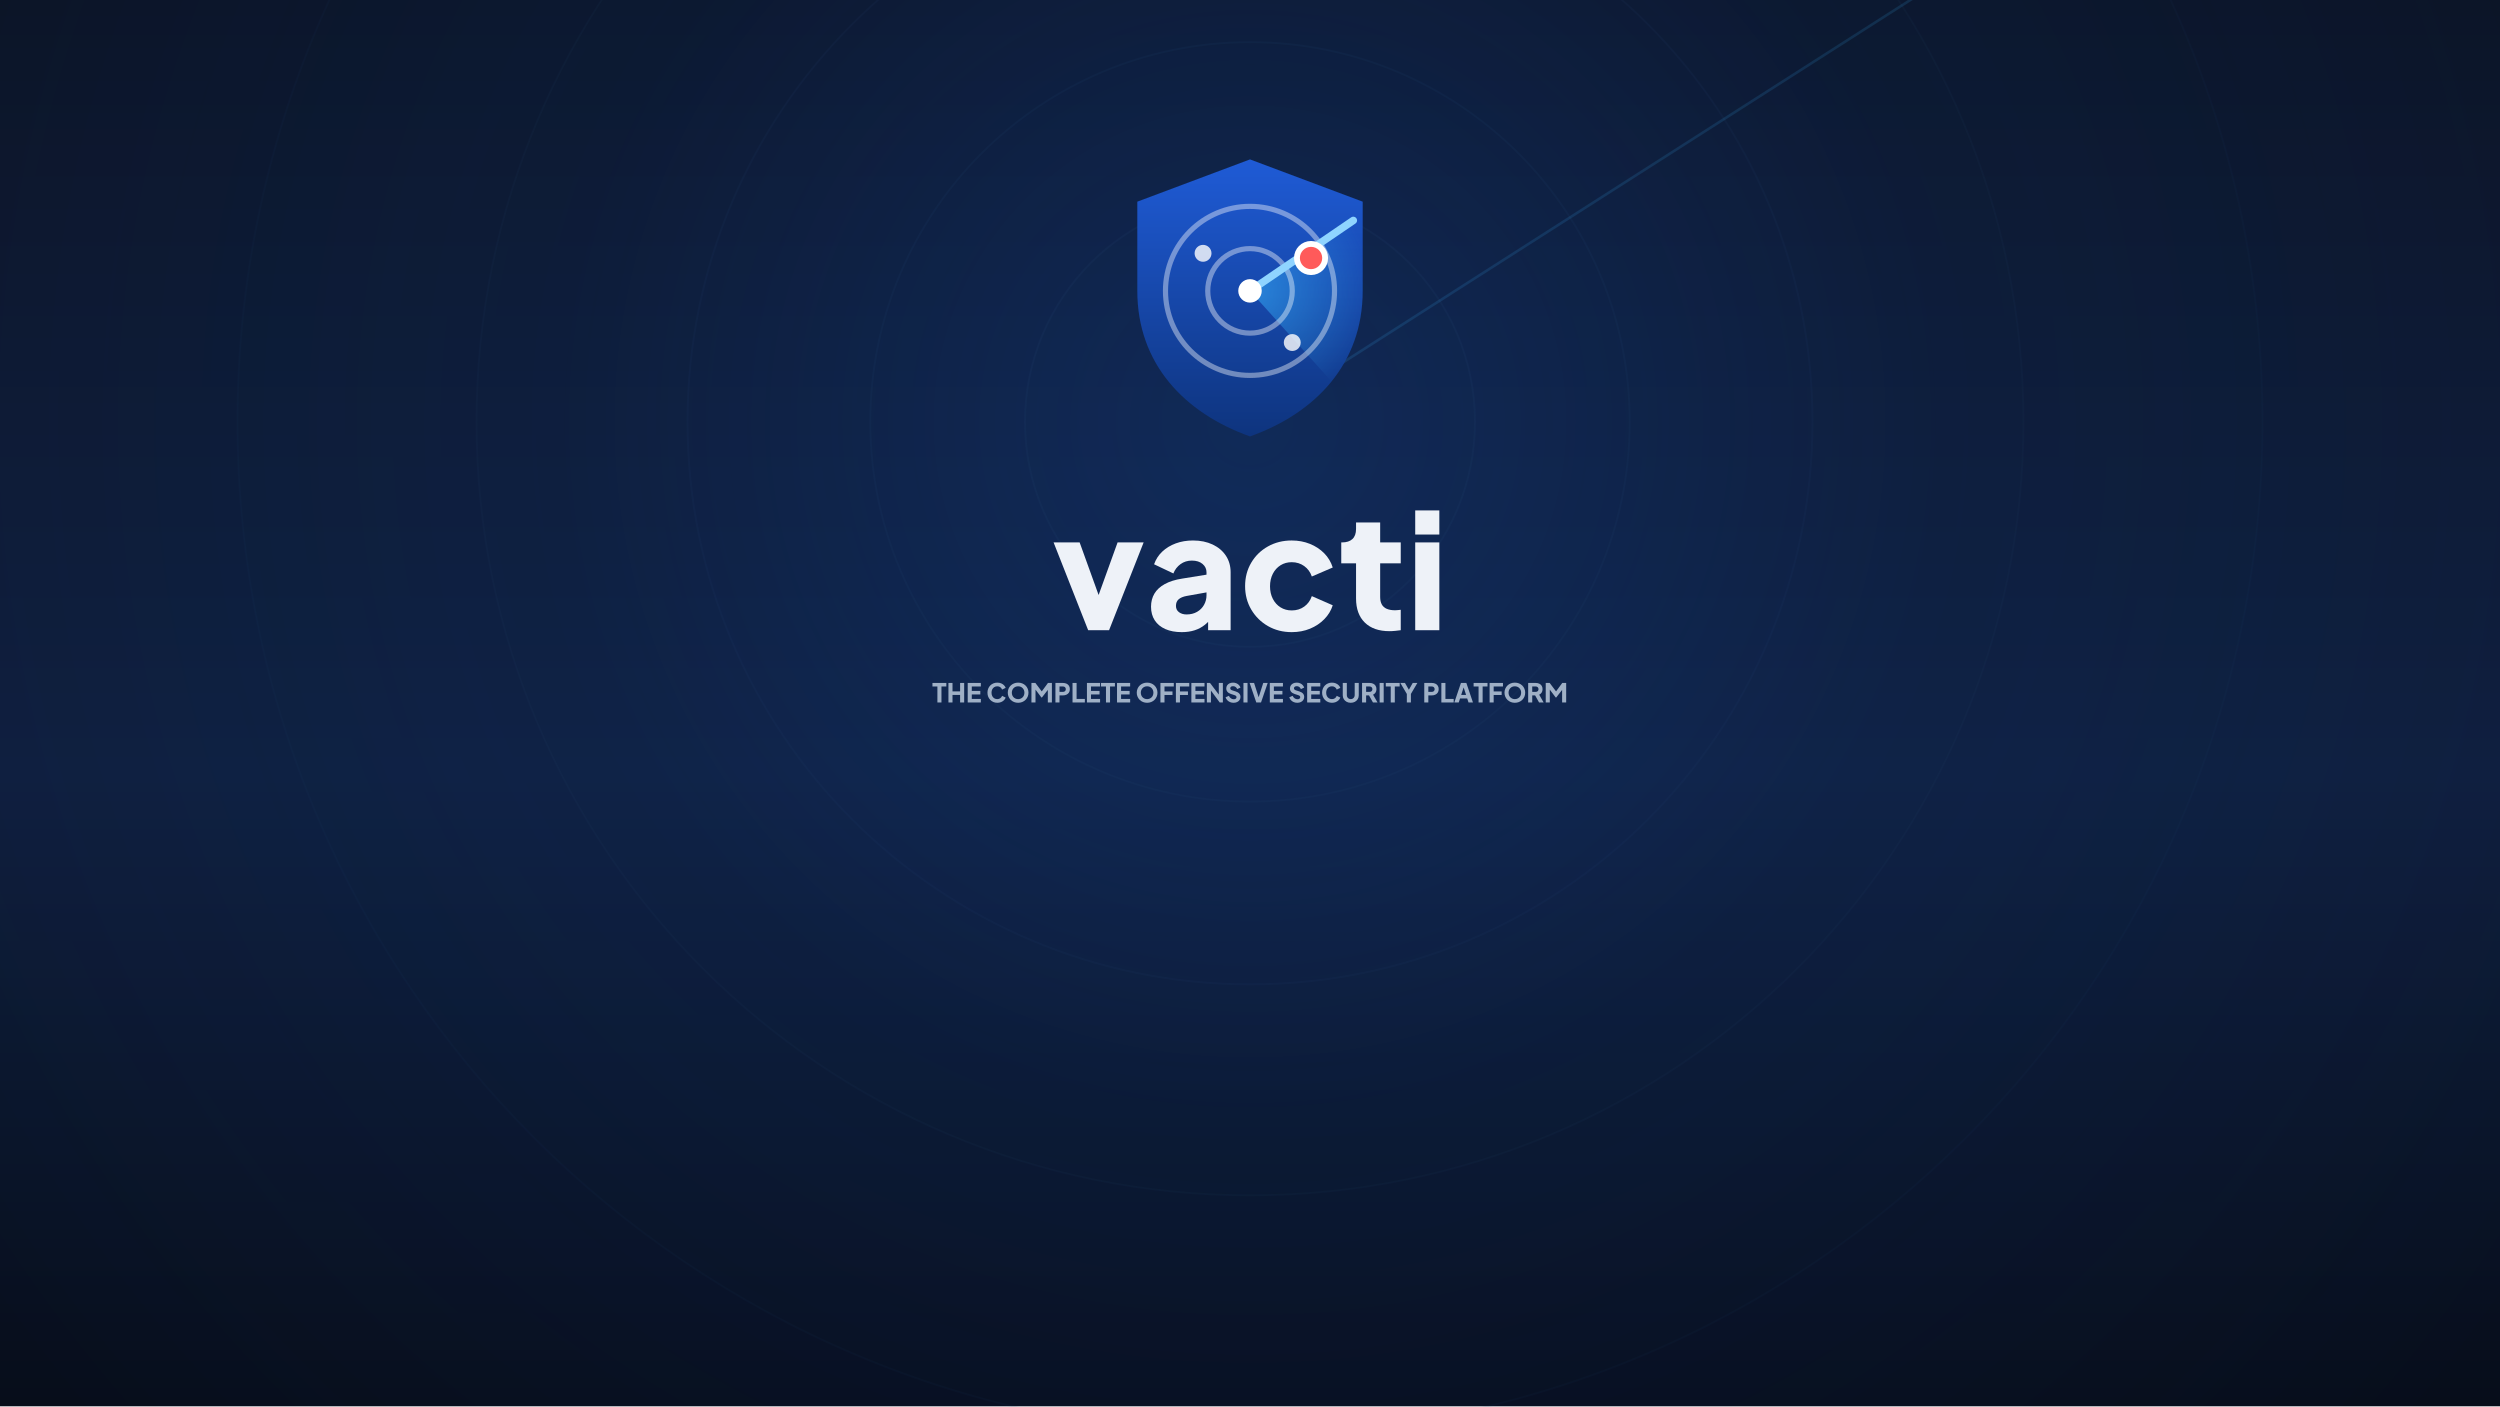
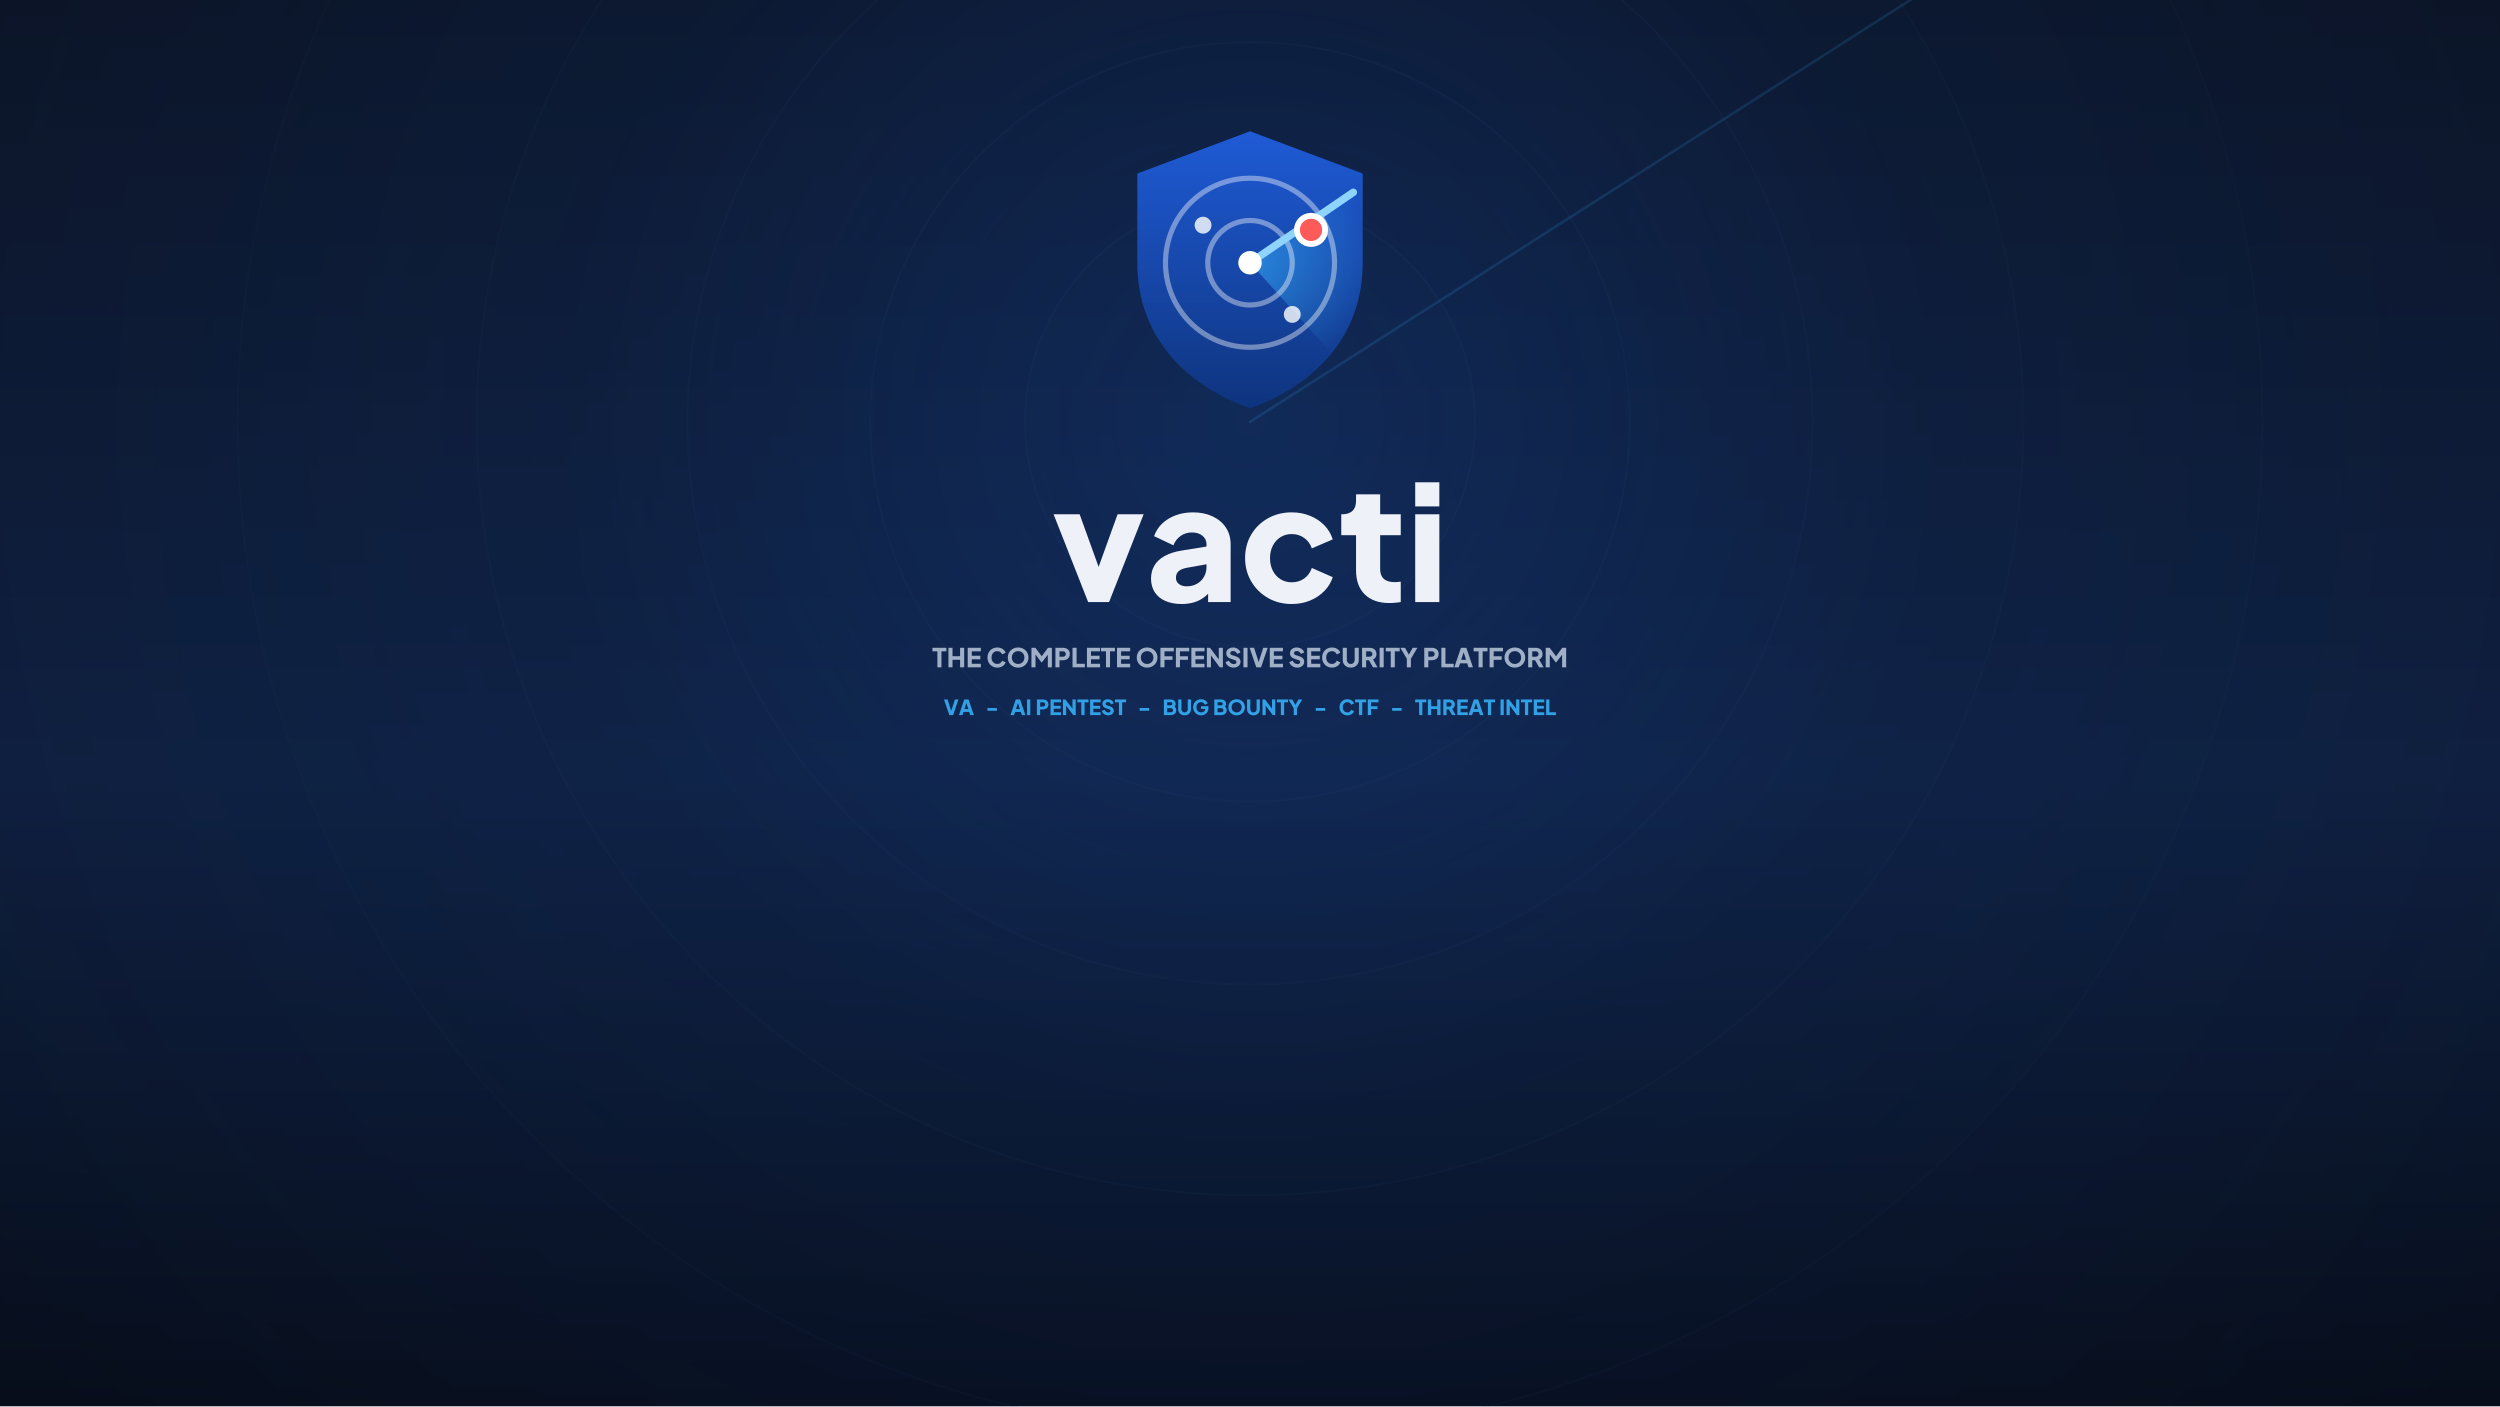
<svg xmlns="http://www.w3.org/2000/svg" width="1920" height="1080" viewBox="0 0 1920 1080" fill="none">
  <defs>
    <linearGradient id="bg-gr" x1="0" y1="0" x2="0" y2="1080" gradientUnits="userSpaceOnUse">
      <stop stop-color="#0B1324" />
      <stop offset="0.55" stop-color="#0E1E3C" />
      <stop offset="1" stop-color="#070D1A" />
    </linearGradient>
    <radialGradient id="glow-gr" cx="960.0" cy="324.0" r="1190.4" gradientUnits="userSpaceOnUse">
      <stop stop-color="#1E66E3" stop-opacity="0.22" />
      <stop offset="0.45" stop-color="#1E66E3" stop-opacity="0.07" />
      <stop offset="1" stop-color="#1E66E3" stop-opacity="0" />
    </radialGradient>
  </defs>
  <rect width="1920" height="1080" fill="url(#bg-gr)" />
  <rect width="1920" height="1080" fill="url(#glow-gr)" />
  <circle cx="960.0" cy="324.0" r="172.8" fill="none" stroke="#20406E" stroke-width="1.4" opacity="0.160" />
  <circle cx="960.0" cy="324.0" r="291.6" fill="none" stroke="#20406E" stroke-width="1.4" opacity="0.138" />
  <circle cx="960.0" cy="324.0" r="432.0" fill="none" stroke="#20406E" stroke-width="1.4" opacity="0.116" />
  <circle cx="960.0" cy="324.0" r="594.0" fill="none" stroke="#20406E" stroke-width="1.4" opacity="0.094" />
  <circle cx="960.0" cy="324.0" r="777.6" fill="none" stroke="#20406E" stroke-width="1.4" opacity="0.072" />
  <path d="M960.0 324.0 L1737.6 -172.8" stroke="#37B6FF" stroke-width="2" opacity="0.14" stroke-linecap="round" />
-   <g transform="translate(807.8,108.0)">
+   <g transform="translate(807.8,86.4)">
    <g transform="translate(44.020,0.000) scale(1.80303)">
      <defs>
        <linearGradient id="shield-s" x1="60" y1="8" x2="60" y2="126" gradientUnits="userSpaceOnUse">
          <stop stop-color="#1F5BD6" />
          <stop offset="1" stop-color="#0E347E" />
        </linearGradient>
        <radialGradient id="sweep-s" cx="60" cy="64" r="52" gradientUnits="userSpaceOnUse">
          <stop stop-color="#37B6FF" stop-opacity="0.55" />
          <stop offset="1" stop-color="#37B6FF" stop-opacity="0" />
        </radialGradient>
        <clipPath id="clip-s">
          <path d="M60 8 L108 26 V64 C108 95 88 116 60 126 C32 116 12 95 12 64 V26 Z" />
        </clipPath>
      </defs>
      <path d="M60 8 L108 26 V64 C108 95 88 116 60 126 C32 116 12 95 12 64 V26 Z" fill="url(#shield-s)" />
      <g clip-path="url(#clip-s)">
        <path d="M60 64 L112 30 L120 70 L96 104 Z" fill="url(#sweep-s)" />
        <g stroke="#FFFFFF" stroke-width="2.2" fill="none" opacity="0.4">
          <circle cx="60" cy="64" r="18" />
          <circle cx="60" cy="64" r="36" />
        </g>
        <path d="M60 64 L104 34" stroke="#8FD4FF" stroke-width="3.2" stroke-linecap="round" />
      </g>
      <circle cx="60" cy="64" r="5" fill="#FFFFFF" />
      <circle cx="40" cy="48" r="3.6" fill="#FFFFFF" opacity="0.8" />
      <circle cx="78" cy="86" r="3.6" fill="#FFFFFF" opacity="0.8" />
      <circle cx="86" cy="50" r="6" fill="#FF5A5A" stroke="#FFFFFF" stroke-width="2.5" />
    </g>
    <g transform="translate(0.00,376.00)">
      <g transform="translate(0.000,0.000)" fill="#EEF2F8">
        <path transform="translate(0.000,0) scale(0.12349,-0.12349)" d="M226 0 11 546H173L322 133H260L409 546H571L356 0Z" />
        <path transform="translate(72.118,0) scale(0.12349,-0.12349)" d="M224 -12Q165 -12 122.0 7.0Q79 26 56.0 61.5Q33 97 33 146Q33 192 54.0 227.5Q75 263 118.5 287.0Q162 311 227 321L394 348V238L254 213Q222 207 205.0 192.5Q188 178 188 151Q188 126 207.0 112.0Q226 98 254 98Q291 98 319.0 114.0Q347 130 362.5 157.5Q378 185 378 218V360Q378 391 353.5 412.0Q329 433 287 433Q247 433 216.5 411.0Q186 389 172 353L52 410Q68 456 103.0 489.0Q138 522 187.0 540.0Q236 558 294 558Q363 558 416.0 533.0Q469 508 498.5 463.5Q528 419 528 360V0H388V88L422 94Q398 58 369.0 34.5Q340 11 304.0 -0.5Q268 -12 224 -12Z" />
        <path transform="translate(144.360,0) scale(0.12349,-0.12349)" d="M323 -12Q241 -12 175.5 25.5Q110 63 71.5 128.0Q33 193 33 274Q33 355 71.0 419.5Q109 484 175.0 521.0Q241 558 323 558Q384 558 436.0 537.0Q488 516 525.0 478.5Q562 441 578 390L448 334Q434 375 400.5 399.0Q367 423 323 423Q284 423 253.5 404.0Q223 385 205.5 351.0Q188 317 188 273Q188 229 205.5 195.0Q223 161 253.5 142.0Q284 123 323 123Q368 123 401.0 147.0Q434 171 448 212L578 155Q563 107 526.0 69.0Q489 31 437.0 9.5Q385 -12 323 -12Z" />
        <path transform="translate(220.059,0) scale(0.12349,-0.12349)" d="M318 -6Q219 -6 164.5 47.5Q110 101 110 197V416H18V546H23Q65 546 87.5 567.0Q110 588 110 630V670H260V546H388V416H260V207Q260 179 270.0 160.5Q280 142 301.0 133.0Q322 124 353 124Q360 124 369.0 125.0Q378 126 388 127V0Q373 -2 354.0 -4.0Q335 -6 318 -6Z" />
        <path transform="translate(272.295,0) scale(0.12349,-0.12349)" d="M55 0V546H205V0ZM55 595V745H205V595Z" />
      </g>
    </g>
  </g>
-   <g transform="translate(715.9,539.5)">
+   <g transform="translate(715.9,512.5)">
    <g transform="translate(0.000,0.000)" fill="#9FB0C6">
      <path transform="translate(0.000,0) scale(0.02013,-0.02013)" d="M200 0V610H11V745H541V610H355V0Z" />
      <path transform="translate(11.174,0) scale(0.02013,-0.02013)" d="M66 0V745H221V423H511V745H666V0H511V288H221V0Z" />
      <path transform="translate(25.973,0) scale(0.02013,-0.02013)" d="M66 0V745H567V610H221V441H547V306H221V135H567V0Z" />
      <path transform="translate(41.577,0) scale(0.02013,-0.02013)" d="M420 -12Q340 -12 271.5 17.0Q203 46 152.0 98.0Q101 150 72.5 220.0Q44 290 44 373Q44 456 72.0 526.5Q100 597 151.0 648.5Q202 700 270.5 728.5Q339 757 420 757Q501 757 565.5 730.0Q630 703 675.0 658.0Q720 613 739 558L602 492Q583 546 535.5 581.5Q488 617 420 617Q354 617 304.0 586.0Q254 555 226.5 500.5Q199 446 199 373Q199 300 226.5 245.0Q254 190 304.0 159.0Q354 128 420 128Q488 128 535.5 163.5Q583 199 602 253L739 187Q720 132 675.0 87.0Q630 42 565.5 15.0Q501 -12 420 -12Z" />
      <path transform="translate(57.181,0) scale(0.02013,-0.02013)" d="M439 -12Q355 -12 283.0 17.0Q211 46 157.5 98.5Q104 151 74.0 221.0Q44 291 44 373Q44 455 73.5 525.0Q103 595 156.5 647.0Q210 699 282.0 728.0Q354 757 439 757Q524 757 596.0 728.0Q668 699 721.5 647.0Q775 595 804.5 525.0Q834 455 834 373Q834 291 804.0 221.0Q774 151 720.5 98.5Q667 46 595.0 17.0Q523 -12 439 -12ZM439 128Q490 128 533.5 146.0Q577 164 610.0 196.5Q643 229 661.0 274.0Q679 319 679 373Q679 427 661.0 471.5Q643 516 610.0 549.0Q577 582 533.5 599.5Q490 617 439 617Q388 617 344.5 599.5Q301 582 268.0 549.0Q235 516 217.0 471.5Q199 427 199 373Q199 319 217.0 274.0Q235 229 268.0 196.5Q301 164 344.5 146.0Q388 128 439 128Z" />
      <path transform="translate(74.919,0) scale(0.02013,-0.02013)" d="M66 0V745H216L495 375H425L696 745H846V0H691V574L753 560L466 190H446L169 560L221 574V0Z" />
      <path transform="translate(93.342,0) scale(0.02013,-0.02013)" d="M66 0V745H352Q429 745 488.5 718.0Q548 691 582.0 638.0Q616 585 616 507Q616 431 581.5 378.0Q547 325 487.5 297.5Q428 270 352 270H221V0ZM221 405H353Q386 405 410.0 418.0Q434 431 447.5 454.0Q461 477 461 507Q461 538 447.5 561.0Q434 584 410.0 597.0Q386 610 353 610H221Z" />
      <path transform="translate(106.470,0) scale(0.02013,-0.02013)" d="M66 0V745H221V135H536V0Z" />
      <path transform="translate(117.544,0) scale(0.02013,-0.02013)" d="M66 0V745H567V610H221V441H547V306H221V135H567V0Z" />
      <path transform="translate(129.463,0) scale(0.02013,-0.02013)" d="M200 0V610H11V745H541V610H355V0Z" />
      <path transform="translate(140.638,0) scale(0.02013,-0.02013)" d="M66 0V745H567V610H221V441H547V306H221V135H567V0Z" />
      <path transform="translate(156.242,0) scale(0.02013,-0.02013)" d="M439 -12Q355 -12 283.0 17.0Q211 46 157.5 98.5Q104 151 74.0 221.0Q44 291 44 373Q44 455 73.5 525.0Q103 595 156.5 647.0Q210 699 282.0 728.0Q354 757 439 757Q524 757 596.0 728.0Q668 699 721.5 647.0Q775 595 804.5 525.0Q834 455 834 373Q834 291 804.0 221.0Q774 151 720.5 98.5Q667 46 595.0 17.0Q523 -12 439 -12ZM439 128Q490 128 533.5 146.0Q577 164 610.0 196.5Q643 229 661.0 274.0Q679 319 679 373Q679 427 661.0 471.5Q643 516 610.0 549.0Q577 582 533.5 599.5Q490 617 439 617Q388 617 344.5 599.5Q301 582 268.0 549.0Q235 516 217.0 471.5Q199 427 199 373Q199 319 217.0 274.0Q235 229 268.0 196.5Q301 164 344.5 146.0Q388 128 439 128Z" />
      <path transform="translate(173.980,0) scale(0.02013,-0.02013)" d="M66 0V745H576V610H221V421H526V286H221V0Z" />
      <path transform="translate(185.859,0) scale(0.02013,-0.02013)" d="M66 0V745H576V610H221V421H526V286H221V0Z" />
      <path transform="translate(197.738,0) scale(0.02013,-0.02013)" d="M66 0V745H567V610H221V441H547V306H221V135H567V0Z" />
      <path transform="translate(209.658,0) scale(0.02013,-0.02013)" d="M66 0V745H185L585 218L521 203V745H676V0H556L163 531L221 546V0Z" />
      <path transform="translate(224.658,0) scale(0.02013,-0.02013)" d="M337 -12Q267 -12 205.5 13.5Q144 39 99.5 86.0Q55 133 33 197L160 254Q188 193 237.5 158.0Q287 123 347 123Q379 123 402.0 133.0Q425 143 438.0 160.5Q451 178 451 202Q451 228 435.0 246.5Q419 265 385 276L239 324Q150 353 105.0 406.5Q60 460 60 535Q60 601 92.5 651.0Q125 701 183.5 729.0Q242 757 318 757Q385 757 442.0 734.0Q499 711 540.5 669.0Q582 627 603 568L477 511Q456 563 414.0 592.5Q372 622 318 622Q287 622 263.0 612.0Q239 602 226.0 583.5Q213 565 213 541Q213 515 230.0 495.5Q247 476 281 465L424 419Q514 390 558.5 338.0Q603 286 603 211Q603 146 569.0 95.5Q535 45 475.5 16.5Q416 -12 337 -12Z" />
      <path transform="translate(237.745,0) scale(0.02013,-0.02013)" d="M66 0V745H221V0Z" />
      <path transform="translate(243.584,0) scale(0.02013,-0.02013)" d="M266 0 11 745H181L373 147H339L531 745H701L446 0Z" />
      <path transform="translate(257.980,0) scale(0.02013,-0.02013)" d="M66 0V745H567V610H221V441H547V306H221V135H567V0Z" />
      <path transform="translate(273.584,0) scale(0.02013,-0.02013)" d="M337 -12Q267 -12 205.5 13.5Q144 39 99.5 86.0Q55 133 33 197L160 254Q188 193 237.5 158.0Q287 123 347 123Q379 123 402.0 133.0Q425 143 438.0 160.5Q451 178 451 202Q451 228 435.0 246.5Q419 265 385 276L239 324Q150 353 105.0 406.5Q60 460 60 535Q60 601 92.5 651.0Q125 701 183.5 729.0Q242 757 318 757Q385 757 442.0 734.0Q499 711 540.5 669.0Q582 627 603 568L477 511Q456 563 414.0 592.5Q372 622 318 622Q287 622 263.0 612.0Q239 602 226.0 583.5Q213 565 213 541Q213 515 230.0 495.5Q247 476 281 465L424 419Q514 390 558.5 338.0Q603 286 603 211Q603 146 569.0 95.5Q535 45 475.5 16.5Q416 -12 337 -12Z" />
      <path transform="translate(286.671,0) scale(0.02013,-0.02013)" d="M66 0V745H567V610H221V441H547V306H221V135H567V0Z" />
      <path transform="translate(298.591,0) scale(0.02013,-0.02013)" d="M420 -12Q340 -12 271.5 17.0Q203 46 152.0 98.0Q101 150 72.5 220.0Q44 290 44 373Q44 456 72.0 526.5Q100 597 151.0 648.5Q202 700 270.5 728.5Q339 757 420 757Q501 757 565.5 730.0Q630 703 675.0 658.0Q720 613 739 558L602 492Q583 546 535.5 581.5Q488 617 420 617Q354 617 304.0 586.0Q254 555 226.5 500.5Q199 446 199 373Q199 300 226.5 245.0Q254 190 304.0 159.0Q354 128 420 128Q488 128 535.5 163.5Q583 199 602 253L739 187Q720 132 675.0 87.0Q630 42 565.5 15.0Q501 -12 420 -12Z" />
      <path transform="translate(314.195,0) scale(0.02013,-0.02013)" d="M362 -12Q274 -12 205.0 25.0Q136 62 96.5 126.5Q57 191 57 273V745H212V283Q212 239 231.5 203.5Q251 168 285.0 148.0Q319 128 362 128Q406 128 439.5 148.0Q473 168 492.5 203.5Q512 239 512 283V745H667V273Q667 191 627.5 126.5Q588 62 519.0 25.0Q450 -12 362 -12Z" />
      <path transform="translate(328.832,0) scale(0.02013,-0.02013)" d="M66 0V745H351Q428 745 487.5 718.0Q547 691 581.0 638.0Q615 585 615 507Q615 431 580.0 377.5Q545 324 486 297L656 0H482L298 329L398 270H221V0ZM221 405H352Q385 405 409.0 418.0Q433 431 446.5 454.0Q460 477 460 507Q460 538 446.5 561.0Q433 584 409.0 597.0Q385 610 352 610H221Z" />
      <path transform="translate(342.322,0) scale(0.02013,-0.02013)" d="M66 0V745H221V0Z" />
      <path transform="translate(348.161,0) scale(0.02013,-0.02013)" d="M200 0V610H11V745H541V610H355V0Z" />
      <path transform="translate(359.336,0) scale(0.02013,-0.02013)" d="M259 0V325L11 745H188L368 429H305L484 745H661L414 326V0Z" />
      <path transform="translate(376.611,0) scale(0.02013,-0.02013)" d="M66 0V745H352Q429 745 488.5 718.0Q548 691 582.0 638.0Q616 585 616 507Q616 431 581.5 378.0Q547 325 487.5 297.5Q428 270 352 270H221V0ZM221 405H353Q386 405 410.0 418.0Q434 431 447.5 454.0Q461 477 461 507Q461 538 447.5 561.0Q434 584 410.0 597.0Q386 610 353 610H221Z" />
      <path transform="translate(389.738,0) scale(0.02013,-0.02013)" d="M66 0V745H221V135H536V0Z" />
      <path transform="translate(400.812,0) scale(0.02013,-0.02013)" d="M11 0 263 745H469L721 0H552L502 152H229L179 0ZM272 287H459L345 639H387Z" />
      <path transform="translate(415.611,0) scale(0.02013,-0.02013)" d="M200 0V610H11V745H541V610H355V0Z" />
      <path transform="translate(426.785,0) scale(0.02013,-0.02013)" d="M66 0V745H576V610H221V421H526V286H221V0Z" />
      <path transform="translate(438.664,0) scale(0.02013,-0.02013)" d="M439 -12Q355 -12 283.0 17.0Q211 46 157.5 98.5Q104 151 74.0 221.0Q44 291 44 373Q44 455 73.5 525.0Q103 595 156.5 647.0Q210 699 282.0 728.0Q354 757 439 757Q524 757 596.0 728.0Q668 699 721.5 647.0Q775 595 804.5 525.0Q834 455 834 373Q834 291 804.0 221.0Q774 151 720.5 98.5Q667 46 595.0 17.0Q523 -12 439 -12ZM439 128Q490 128 533.5 146.0Q577 164 610.0 196.5Q643 229 661.0 274.0Q679 319 679 373Q679 427 661.0 471.5Q643 516 610.0 549.0Q577 582 533.5 599.5Q490 617 439 617Q388 617 344.5 599.5Q301 582 268.0 549.0Q235 516 217.0 471.5Q199 427 199 373Q199 319 217.0 274.0Q235 229 268.0 196.5Q301 164 344.5 146.0Q388 128 439 128Z" />
      <path transform="translate(456.403,0) scale(0.02013,-0.02013)" d="M66 0V745H351Q428 745 487.5 718.0Q547 691 581.0 638.0Q615 585 615 507Q615 431 580.0 377.5Q545 324 486 297L656 0H482L298 329L398 270H221V0ZM221 405H352Q385 405 409.0 418.0Q433 431 446.5 454.0Q460 477 460 507Q460 538 446.5 561.0Q433 584 409.0 597.0Q385 610 352 610H221Z" />
      <path transform="translate(469.893,0) scale(0.02013,-0.02013)" d="M66 0V745H216L495 375H425L696 745H846V0H691V574L753 560L466 190H446L169 560L221 574V0Z" />
    </g>
  </g>
+   <g transform="translate(724.8,549.2)" opacity="0.85">
+     <g transform="translate(0.000,0.000)" fill="#37B6FF">
+       <path transform="translate(0.000,0) scale(0.01611,-0.01611)" d="M266 0 11 745H181L373 147H339L531 745H701L446 0Z" />
+       <path transform="translate(11.493,0) scale(0.01611,-0.01611)" d="M11 0 263 745H469L721 0H552L502 152H229L179 0ZM272 287H459L345 639H387Z" />
+       <path transform="translate(32.078,0) scale(0.01611,-0.01611)" d="M92 208V338H542V208Z" />
+       <path transform="translate(51.085,0) scale(0.01611,-0.01611)" d="M11 0 263 745H469L721 0H552L502 152H229L179 0ZM272 287H459L345 639H387Z" />
+       <path transform="translate(62.899,0) scale(0.01611,-0.01611)" d="M66 0V745H221V0Z" />
+       <path transform="translate(70.470,0) scale(0.01611,-0.01611)" d="M66 0V745H352Q429 745 488.5 718.0Q548 691 582.0 638.0Q616 585 616 507Q616 431 581.5 378.0Q547 325 487.5 297.5Q428 270 352 270H221V0ZM221 405H353Q386 405 410.0 418.0Q434 431 447.5 454.0Q461 477 461 507Q461 538 447.5 561.0Q434 584 410.0 597.0Q386 610 353 610H221Z" />
+       <path transform="translate(80.948,0) scale(0.01611,-0.01611)" d="M66 0V745H567V610H221V441H547V306H221V135H567V0Z" />
+       <path transform="translate(90.459,0) scale(0.01611,-0.01611)" d="M66 0V745H185L585 218L521 203V745H676V0H556L163 531L221 546V0Z" />
+       <path transform="translate(102.435,0) scale(0.01611,-0.01611)" d="M200 0V610H11V745H541V610H355V0Z" />
+       <path transform="translate(111.350,0) scale(0.01611,-0.01611)" d="M66 0V745H567V610H221V441H547V306H221V135H567V0Z" />
+       <path transform="translate(120.862,0) scale(0.01611,-0.01611)" d="M337 -12Q267 -12 205.5 13.5Q144 39 99.5 86.0Q55 133 33 197L160 254Q188 193 237.5 158.0Q287 123 347 123Q379 123 402.0 133.0Q425 143 438.0 160.5Q451 178 451 202Q451 228 435.0 246.5Q419 265 385 276L239 324Q150 353 105.0 406.5Q60 460 60 535Q60 601 92.5 651.0Q125 701 183.5 729.0Q242 757 318 757Q385 757 442.0 734.0Q499 711 540.5 669.0Q582 627 603 568L477 511Q456 563 414.0 592.5Q372 622 318 622Q287 622 263.0 612.0Q239 602 226.0 583.5Q213 565 213 541Q213 515 230.0 495.5Q247 476 281 465L424 419Q514 390 558.5 338.0Q603 286 603 211Q603 146 569.0 95.5Q535 45 475.5 16.5Q416 -12 337 -12Z" />
+       <path transform="translate(131.307,0) scale(0.01611,-0.01611)" d="M200 0V610H11V745H541V610H355V0Z" />
+       <path transform="translate(148.993,0) scale(0.01611,-0.01611)" d="M92 208V338H542V208Z" />
+       <path transform="translate(168.000,0) scale(0.01611,-0.01611)" d="M66 0V745H381Q458 745 513.0 719.0Q568 693 597.0 644.5Q626 596 626 527Q626 478 599.0 433.5Q572 389 510 359V435Q569 412 601.0 380.0Q633 348 645.0 310.5Q657 273 657 232Q657 122 584.0 61.0Q511 0 381 0ZM221 135H399Q446 135 474.0 162.0Q502 189 502 232Q502 276 474.0 303.0Q446 330 399 330H221ZM221 465H392Q428 465 449.5 485.5Q471 506 471 540Q471 574 449.5 594.5Q428 615 392 615H221Z" />
+       <path transform="translate(179.138,0) scale(0.01611,-0.01611)" d="M362 -12Q274 -12 205.0 25.0Q136 62 96.5 126.5Q57 191 57 273V745H212V283Q212 239 231.5 203.5Q251 168 285.0 148.0Q319 128 362 128Q406 128 439.5 148.0Q473 168 492.5 203.5Q512 239 512 283V745H667V273Q667 191 627.5 126.5Q588 62 519.0 25.0Q450 -12 362 -12Z" />
+       <path transform="translate(190.824,0) scale(0.01611,-0.01611)" d="M424 -12Q344 -12 275.0 17.0Q206 46 154.0 98.0Q102 150 73.0 220.0Q44 290 44 373Q44 456 72.0 526.5Q100 597 151.0 648.5Q202 700 270.5 728.5Q339 757 420 757Q501 757 565.5 730.0Q630 703 675.0 658.0Q720 613 739 558L602 492Q583 546 535.5 581.5Q488 617 420 617Q354 617 304.0 586.0Q254 555 226.5 500.5Q199 446 199 373Q199 300 228.0 245.0Q257 190 307.5 159.0Q358 128 424 128Q475 128 519.5 147.5Q564 167 591.5 204.0Q619 241 619 293V355L690 295H420V425H774V346Q774 255 744.0 187.5Q714 120 663.5 75.5Q613 31 550.5 9.5Q488 -12 424 -12Z" />
+       <path transform="translate(206.722,0) scale(0.01611,-0.01611)" d="M66 0V745H381Q458 745 513.0 719.0Q568 693 597.0 644.5Q626 596 626 527Q626 478 599.0 433.5Q572 389 510 359V435Q569 412 601.0 380.0Q633 348 645.0 310.5Q657 273 657 232Q657 122 584.0 61.0Q511 0 381 0ZM221 135H399Q446 135 474.0 162.0Q502 189 502 232Q502 276 474.0 303.0Q446 330 399 330H221ZM221 465H392Q428 465 449.5 485.5Q471 506 471 540Q471 574 449.5 594.5Q428 615 392 615H221Z" />
+       <path transform="translate(217.860,0) scale(0.01611,-0.01611)" d="M439 -12Q355 -12 283.0 17.0Q211 46 157.5 98.5Q104 151 74.0 221.0Q44 291 44 373Q44 455 73.5 525.0Q103 595 156.5 647.0Q210 699 282.0 728.0Q354 757 439 757Q524 757 596.0 728.0Q668 699 721.5 647.0Q775 595 804.5 525.0Q834 455 834 373Q834 291 804.0 221.0Q774 151 720.5 98.5Q667 46 595.0 17.0Q523 -12 439 -12ZM439 128Q490 128 533.5 146.0Q577 164 610.0 196.5Q643 229 661.0 274.0Q679 319 679 373Q679 427 661.0 471.5Q643 516 610.0 549.0Q577 582 533.5 599.5Q490 617 439 617Q388 617 344.5 599.5Q301 582 268.0 549.0Q235 516 217.0 471.5Q199 427 199 373Q199 319 217.0 274.0Q235 229 268.0 196.5Q301 164 344.5 146.0Q388 128 439 128Z" />
+       <path transform="translate(232.027,0) scale(0.01611,-0.01611)" d="M362 -12Q274 -12 205.0 25.0Q136 62 96.5 126.5Q57 191 57 273V745H212V283Q212 239 231.5 203.5Q251 168 285.0 148.0Q319 128 362 128Q406 128 439.5 148.0Q473 168 492.5 203.5Q512 239 512 283V745H667V273Q667 191 627.5 126.5Q588 62 519.0 25.0Q450 -12 362 -12Z" />
+       <path transform="translate(243.713,0) scale(0.01611,-0.01611)" d="M66 0V745H185L585 218L521 203V745H676V0H556L163 531L221 546V0Z" />
+       <path transform="translate(255.689,0) scale(0.01611,-0.01611)" d="M200 0V610H11V745H541V610H355V0Z" />
+       <path transform="translate(264.604,0) scale(0.01611,-0.01611)" d="M259 0V325L11 745H188L368 429H305L484 745H661L414 326V0Z" />
+       <path transform="translate(284.223,0) scale(0.01611,-0.01611)" d="M92 208V338H542V208Z" />
+       <path transform="translate(303.230,0) scale(0.01611,-0.01611)" d="M420 -12Q340 -12 271.5 17.0Q203 46 152.0 98.0Q101 150 72.5 220.0Q44 290 44 373Q44 456 72.0 526.5Q100 597 151.0 648.5Q202 700 270.5 728.5Q339 757 420 757Q501 757 565.5 730.0Q630 703 675.0 658.0Q720 613 739 558L602 492Q583 546 535.5 581.5Q488 617 420 617Q354 617 304.0 586.0Q254 555 226.5 500.5Q199 446 199 373Q199 300 226.5 245.0Q254 190 304.0 159.0Q354 128 420 128Q488 128 535.5 163.5Q583 199 602 253L739 187Q720 132 675.0 87.0Q630 42 565.5 15.0Q501 -12 420 -12Z" />
+       <path transform="translate(315.689,0) scale(0.01611,-0.01611)" d="M200 0V610H11V745H541V610H355V0Z" />
+       <path transform="translate(324.604,0) scale(0.01611,-0.01611)" d="M66 0V745H576V610H221V421H526V286H221V0Z" />
+       <path transform="translate(342.854,0) scale(0.01611,-0.01611)" d="M92 208V338H542V208Z" />
+       <path transform="translate(361.860,0) scale(0.01611,-0.01611)" d="M200 0V610H11V745H541V610H355V0Z" />
+       <path transform="translate(370.776,0) scale(0.01611,-0.01611)" d="M66 0V745H221V423H511V745H666V0H511V288H221V0Z" />
+       <path transform="translate(382.591,0) scale(0.01611,-0.01611)" d="M66 0V745H351Q428 745 487.5 718.0Q547 691 581.0 638.0Q615 585 615 507Q615 431 580.0 377.5Q545 324 486 297L656 0H482L298 329L398 270H221V0ZM221 405H352Q385 405 409.0 418.0Q433 431 446.5 454.0Q460 477 460 507Q460 538 446.5 561.0Q433 584 409.0 597.0Q385 610 352 610H221Z" />
+       <path transform="translate(393.358,0) scale(0.01611,-0.01611)" d="M66 0V745H567V610H221V441H547V306H221V135H567V0Z" />
+       <path transform="translate(402.870,0) scale(0.01611,-0.01611)" d="M11 0 263 745H469L721 0H552L502 152H229L179 0ZM272 287H459L345 639H387Z" />
+       <path transform="translate(414.685,0) scale(0.01611,-0.01611)" d="M200 0V610H11V745H541V610H355V0Z" />
+       <path transform="translate(426.523,0) scale(0.01611,-0.01611)" d="M66 0V745H221V0Z" />
+       <path transform="translate(431.170,0) scale(0.01611,-0.01611)" d="M66 0V745H185L585 218L521 203V745H676V0H556L163 531L221 546V0Z" />
+       <path transform="translate(443.146,0) scale(0.01611,-0.01611)" d="M200 0V610H11V745H541V610H355V0Z" />
+       <path transform="translate(452.062,0) scale(0.01611,-0.01611)" d="M66 0V745H567V610H221V441H547V306H221V135H567V0Z" />
+       <path transform="translate(461.573,0) scale(0.01611,-0.01611)" d="M66 0V745H221V135H536V0Z" />
+     </g>
+   </g>
</svg>
